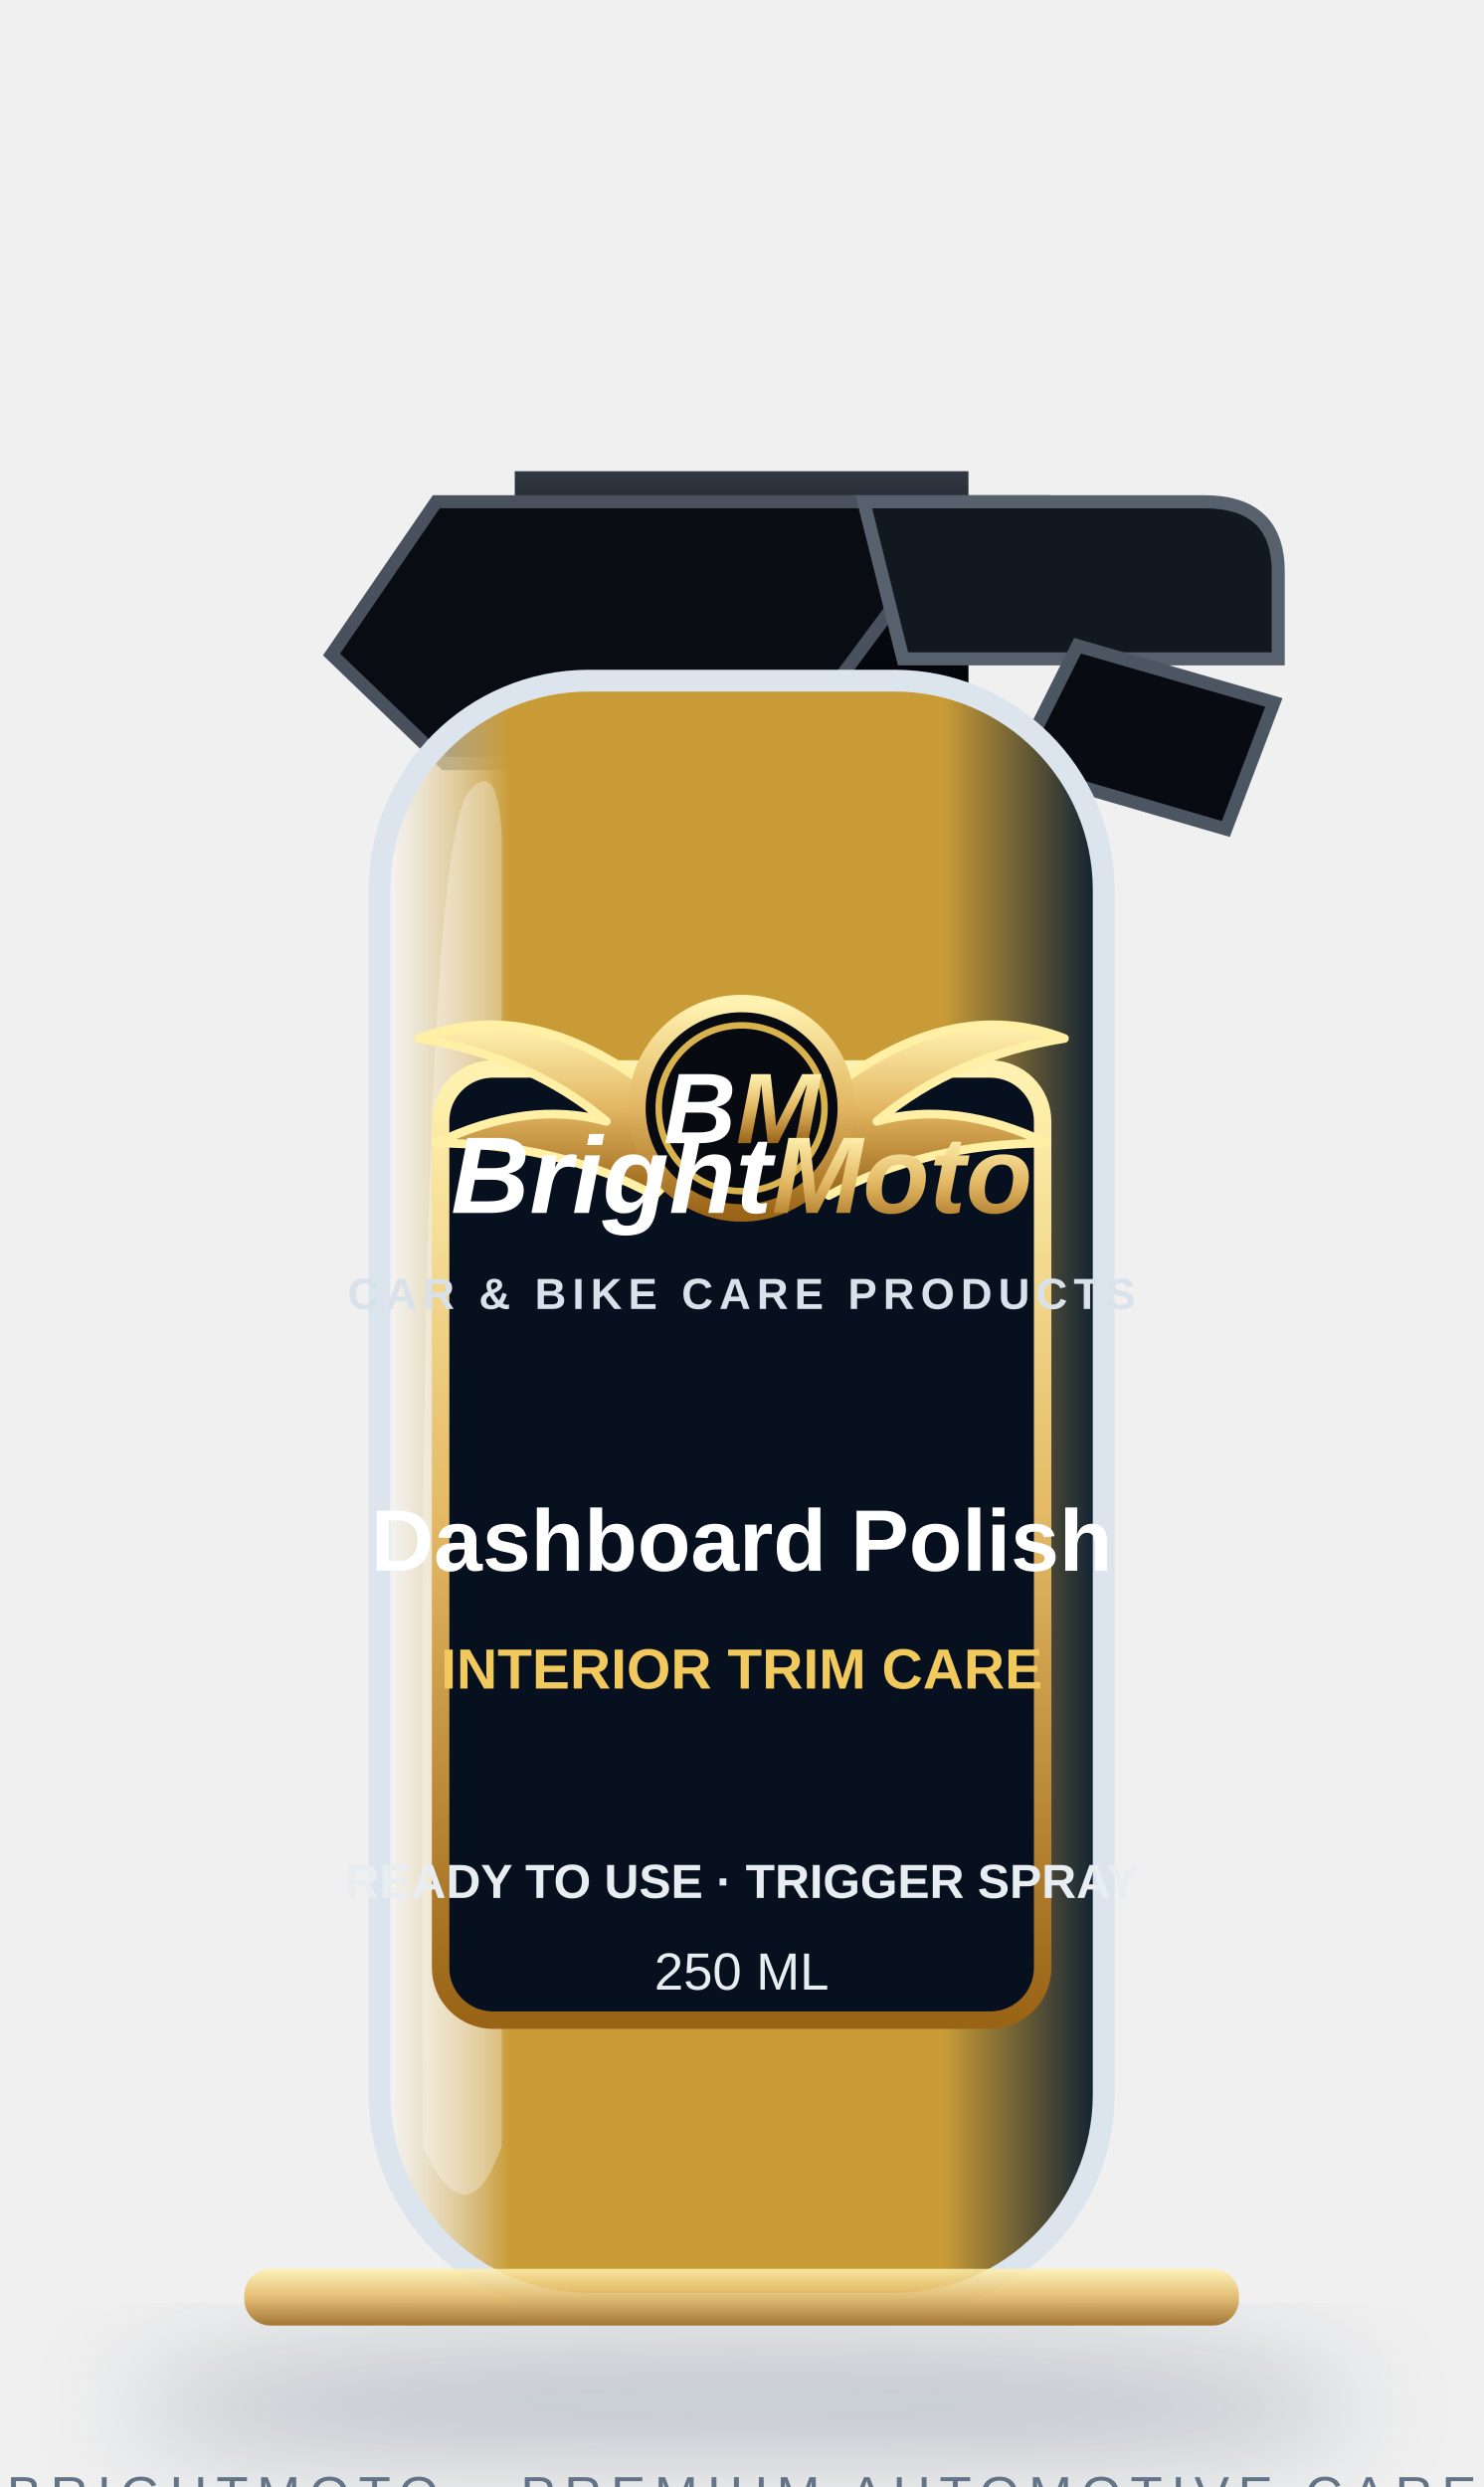
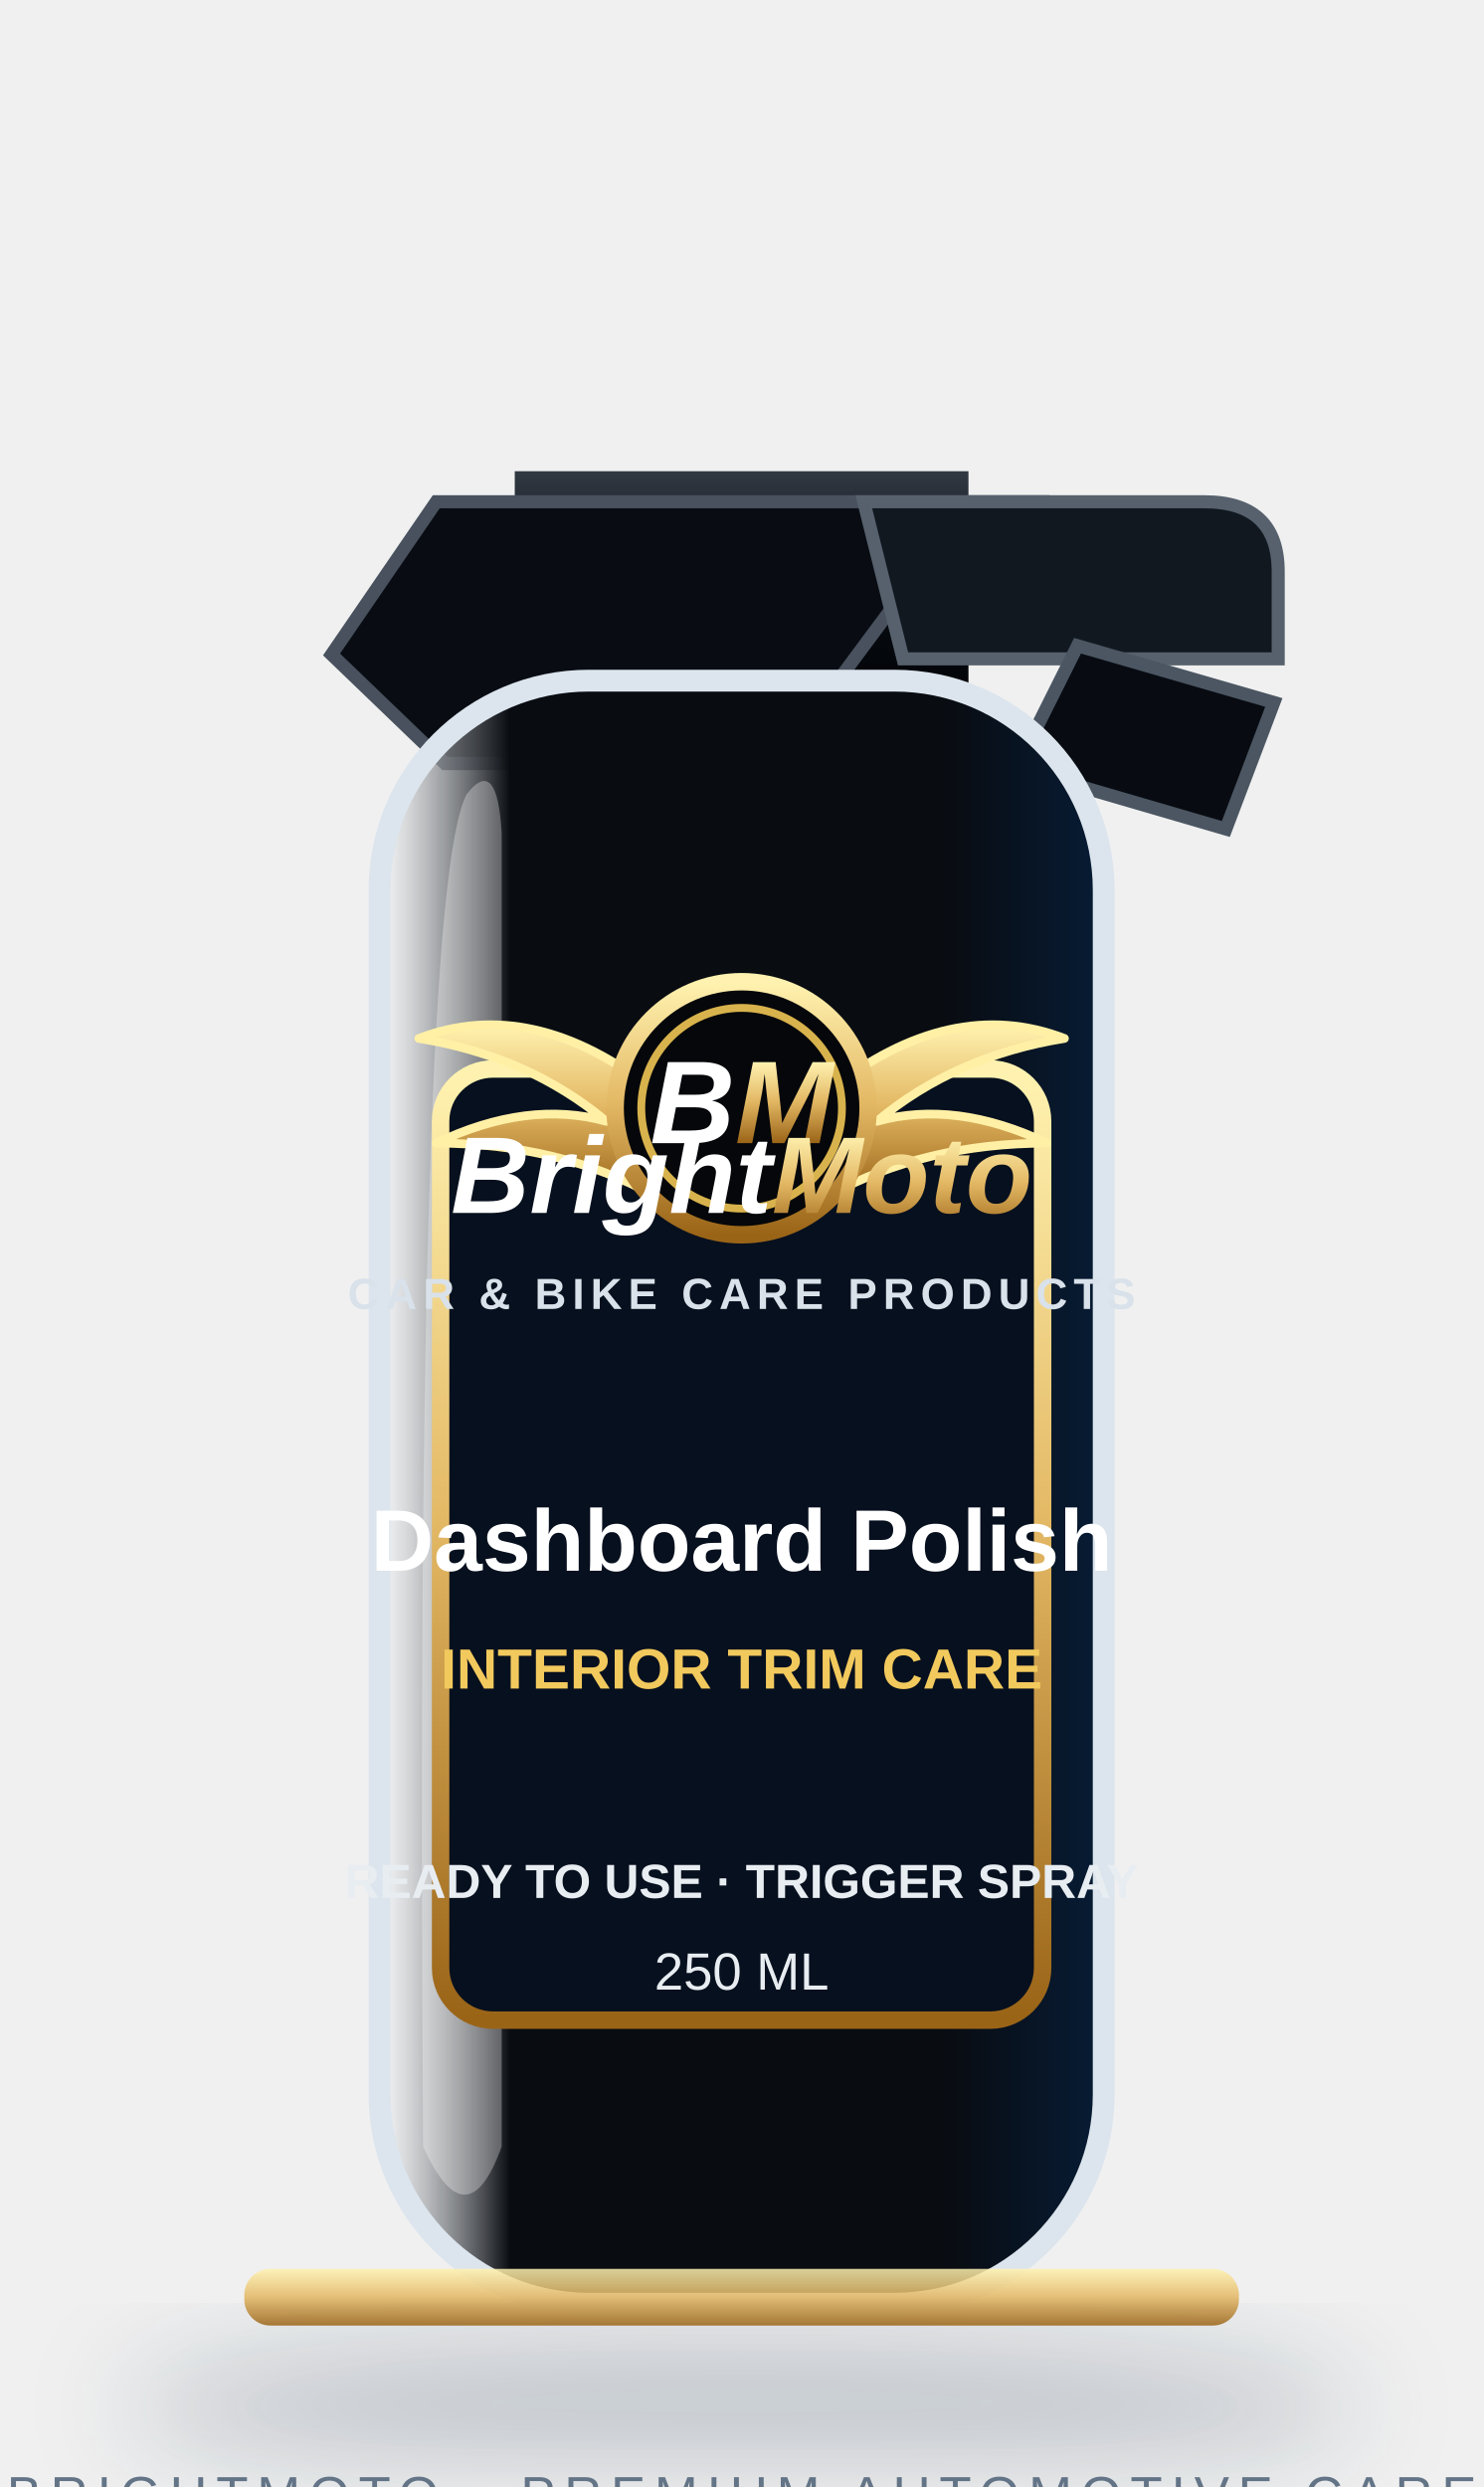
<svg xmlns="http://www.w3.org/2000/svg" viewBox="90 20 340 570" role="img" aria-label="BrightMoto Dashboard Polish RTU trigger spray bottle product pack">
  <defs>
    <linearGradient id="can" x1="0" x2="1">
      <stop stop-color="#070a0f" />
      <stop offset=".18" stop-color="#343a43" />
      <stop offset=".42" stop-color="#080b10" />
      <stop offset=".78" stop-color="#20252d" />
      <stop offset="1" stop-color="#05070a" />
    </linearGradient>
    <linearGradient id="cap" x2="0" y2="1">
      <stop stop-color="#313943" />
      <stop offset=".5" stop-color="#080c12" />
      <stop offset="1" stop-color="#020408" />
    </linearGradient>
    <linearGradient id="gold" x2="0" y2="1">
      <stop stop-color="#fff2b0" />
      <stop offset=".48" stop-color="#e3b864" />
      <stop offset="1" stop-color="#9a6417" />
    </linearGradient>
    <linearGradient id="body" x2="1">
      <stop stop-color="#f9fcff" stop-opacity=".55" />
-       <stop offset=".18" stop-color="#c89b36" />
-       <stop offset=".78" stop-color="#c89b36" />
+       <stop offset=".18" stop-color="#090c11" />
+       <stop offset=".78" stop-color="#090c11" />
      <stop offset="1" stop-color="#071c35" />
    </linearGradient>
    <filter id="shadow">
      <feGaussianBlur stdDeviation="12" />
    </filter>
  </defs>
  <ellipse cx="260" cy="572" rx="142" ry="20" fill="#0a2745" opacity=".18" filter="url(#shadow)" />
  <path d="M208 128h104v52h-104z" fill="url(#cap)" />
  <path d="M190 135h140l28 25h-64l-26 35h-76l-26-25z" fill="#090d13" stroke="#48515d" stroke-width="3" />
  <path d="M288 135h78q17 0 17 16v20h-86z" fill="#111820" stroke="#56616d" stroke-width="3" />
  <path d="M337 168l45 13-11 29-48-14z" fill="#080c12" stroke="#4b5662" stroke-width="3" />
  <rect x="177" y="176" width="166" height="372" rx="48" fill="url(#body)" stroke="#dce5ed" stroke-width="5" />
  <path d="M197 202q-12 22 -10 310q10 22 18 0V211q-1 -18 -8 -9" fill="#fff" opacity=".3" />
  <rect x="191" y="265" width="138" height="218" rx="12" fill="#07101e" stroke="url(#gold)" stroke-width="4" />
  <g transform="translate(260 274)" stroke-linejoin="round">
    <path d="M-20 -4Q-48 -26 -74 -16Q-49 -12 -31 3Q-49 -2 -70 8Q-42 8 -20 20L-10 10Z M20 -4Q48 -26 74 -16Q49 -12 31 3Q49 -2 70 8Q42 8 20 20L10 10Z" fill="url(#gold)" stroke="#fff0a6" stroke-width="2" />
-     <circle r="24" fill="#070a10" stroke="url(#gold)" stroke-width="4" />
-     <circle r="19" fill="none" stroke="#d8b24c" stroke-width="1.5" />
-     <text y="8" text-anchor="middle" font-family="Arial,sans-serif" font-size="23" font-weight="900" font-style="italic" fill="#fff">B<tspan fill="url(#gold)">M</tspan>
+     <circle r="29" fill="#05070a" stroke="url(#gold)" stroke-width="4" />
+     <circle r="23" fill="none" stroke="#d8b24c" stroke-width="1.8" />
+     <text y="8" text-anchor="middle" font-family="Arial,sans-serif" font-size="27" font-weight="900" font-style="italic" fill="#fff">B<tspan fill="url(#gold)">M</tspan>
    </text>
  </g>
  <g text-anchor="middle" font-family="Arial,sans-serif">
    <text x="260" y="298" fill="#fff" font-size="25" font-weight="900" font-style="italic">Bright<tspan fill="url(#gold)">Moto</tspan>
    </text>
    <text x="260" y="320" fill="#d9e1ea" font-size="10" letter-spacing="1.4" font-weight="700">CAR &amp; BIKE CARE PRODUCTS</text>
    <path d="M205 338h110" stroke="url(#gold)" stroke-width="3" />
    <text x="260" y="380" fill="#fff" font-size="20" font-weight="900">Dashboard Polish</text>
    <text x="260" y="407" fill="#f2c95d" font-size="13" font-weight="700">INTERIOR TRIM CARE</text>
    <text x="260" y="455" fill="#e8edf2" font-size="11" font-weight="600">READY TO USE · TRIGGER SPRAY</text>
    <text x="260" y="476" fill="#e8edf2" font-size="12">250 ML</text>
  </g>
  <rect x="146" y="540" width="228" height="13" rx="6" fill="url(#gold)" opacity=".85" />
  <text x="260" y="596" text-anchor="middle" font-family="Arial,sans-serif" font-size="12" fill="#637487" letter-spacing="2">BRIGHTMOTO · PREMIUM AUTOMOTIVE CARE</text>
</svg>
